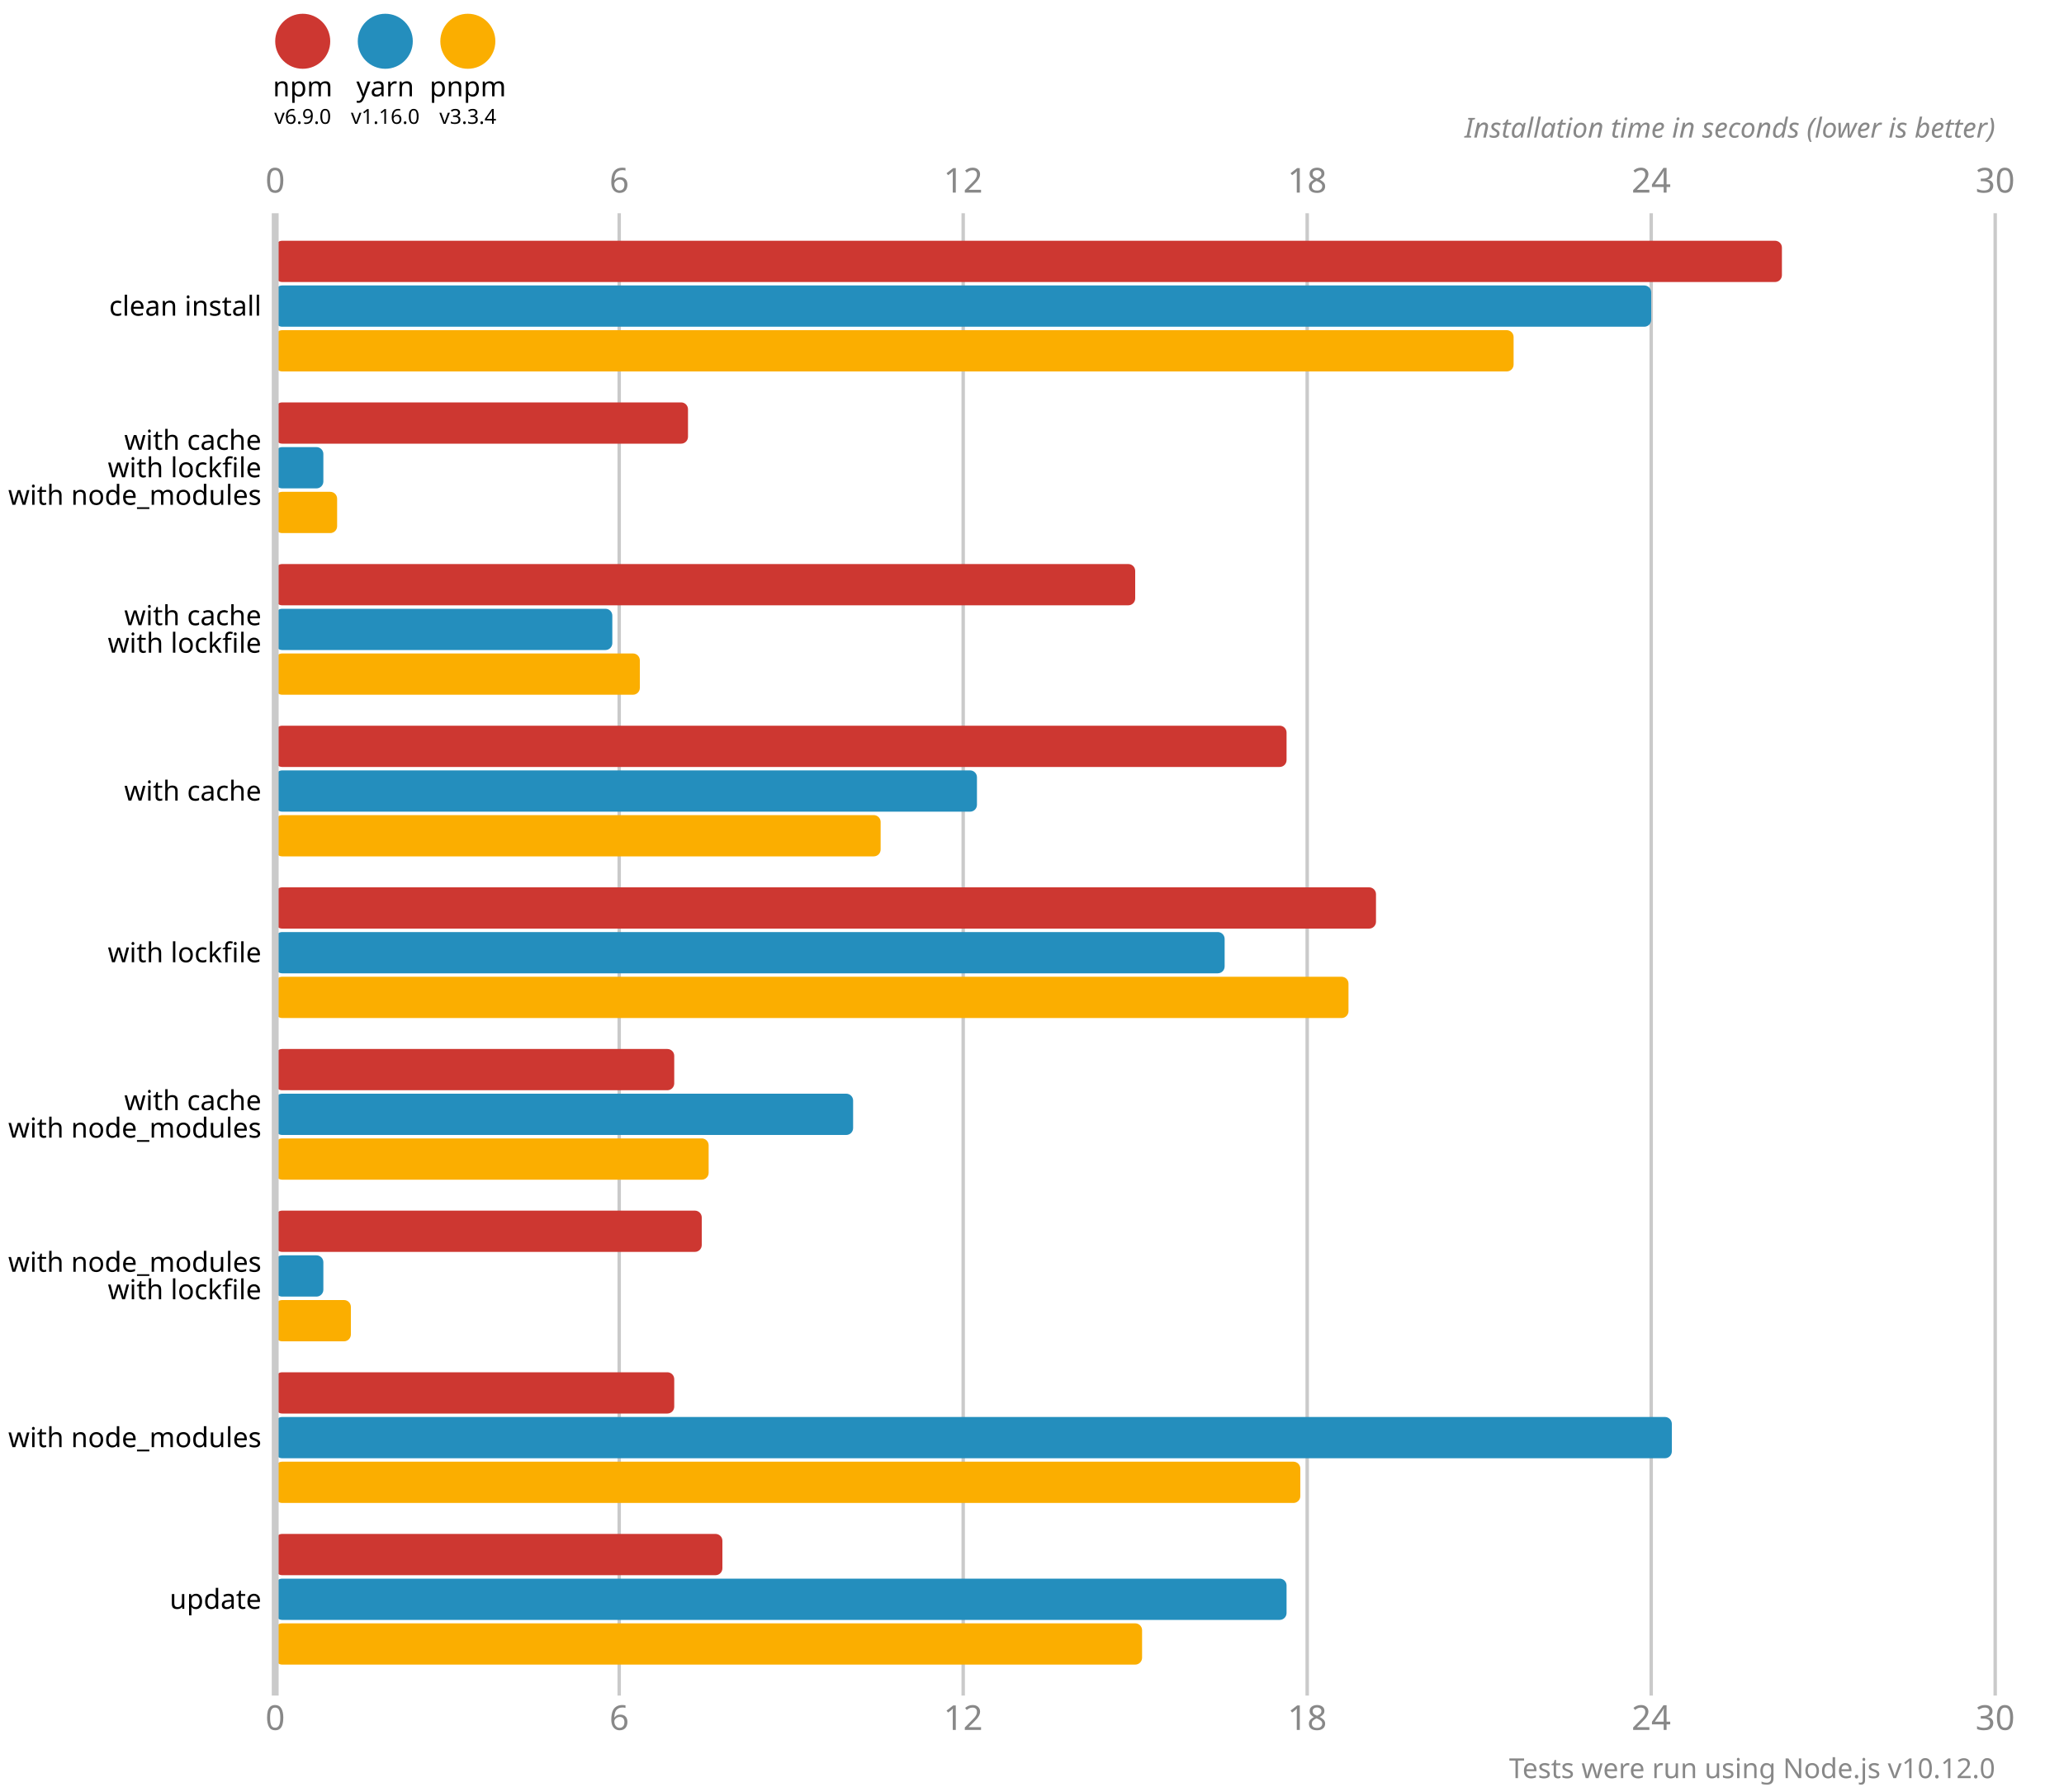
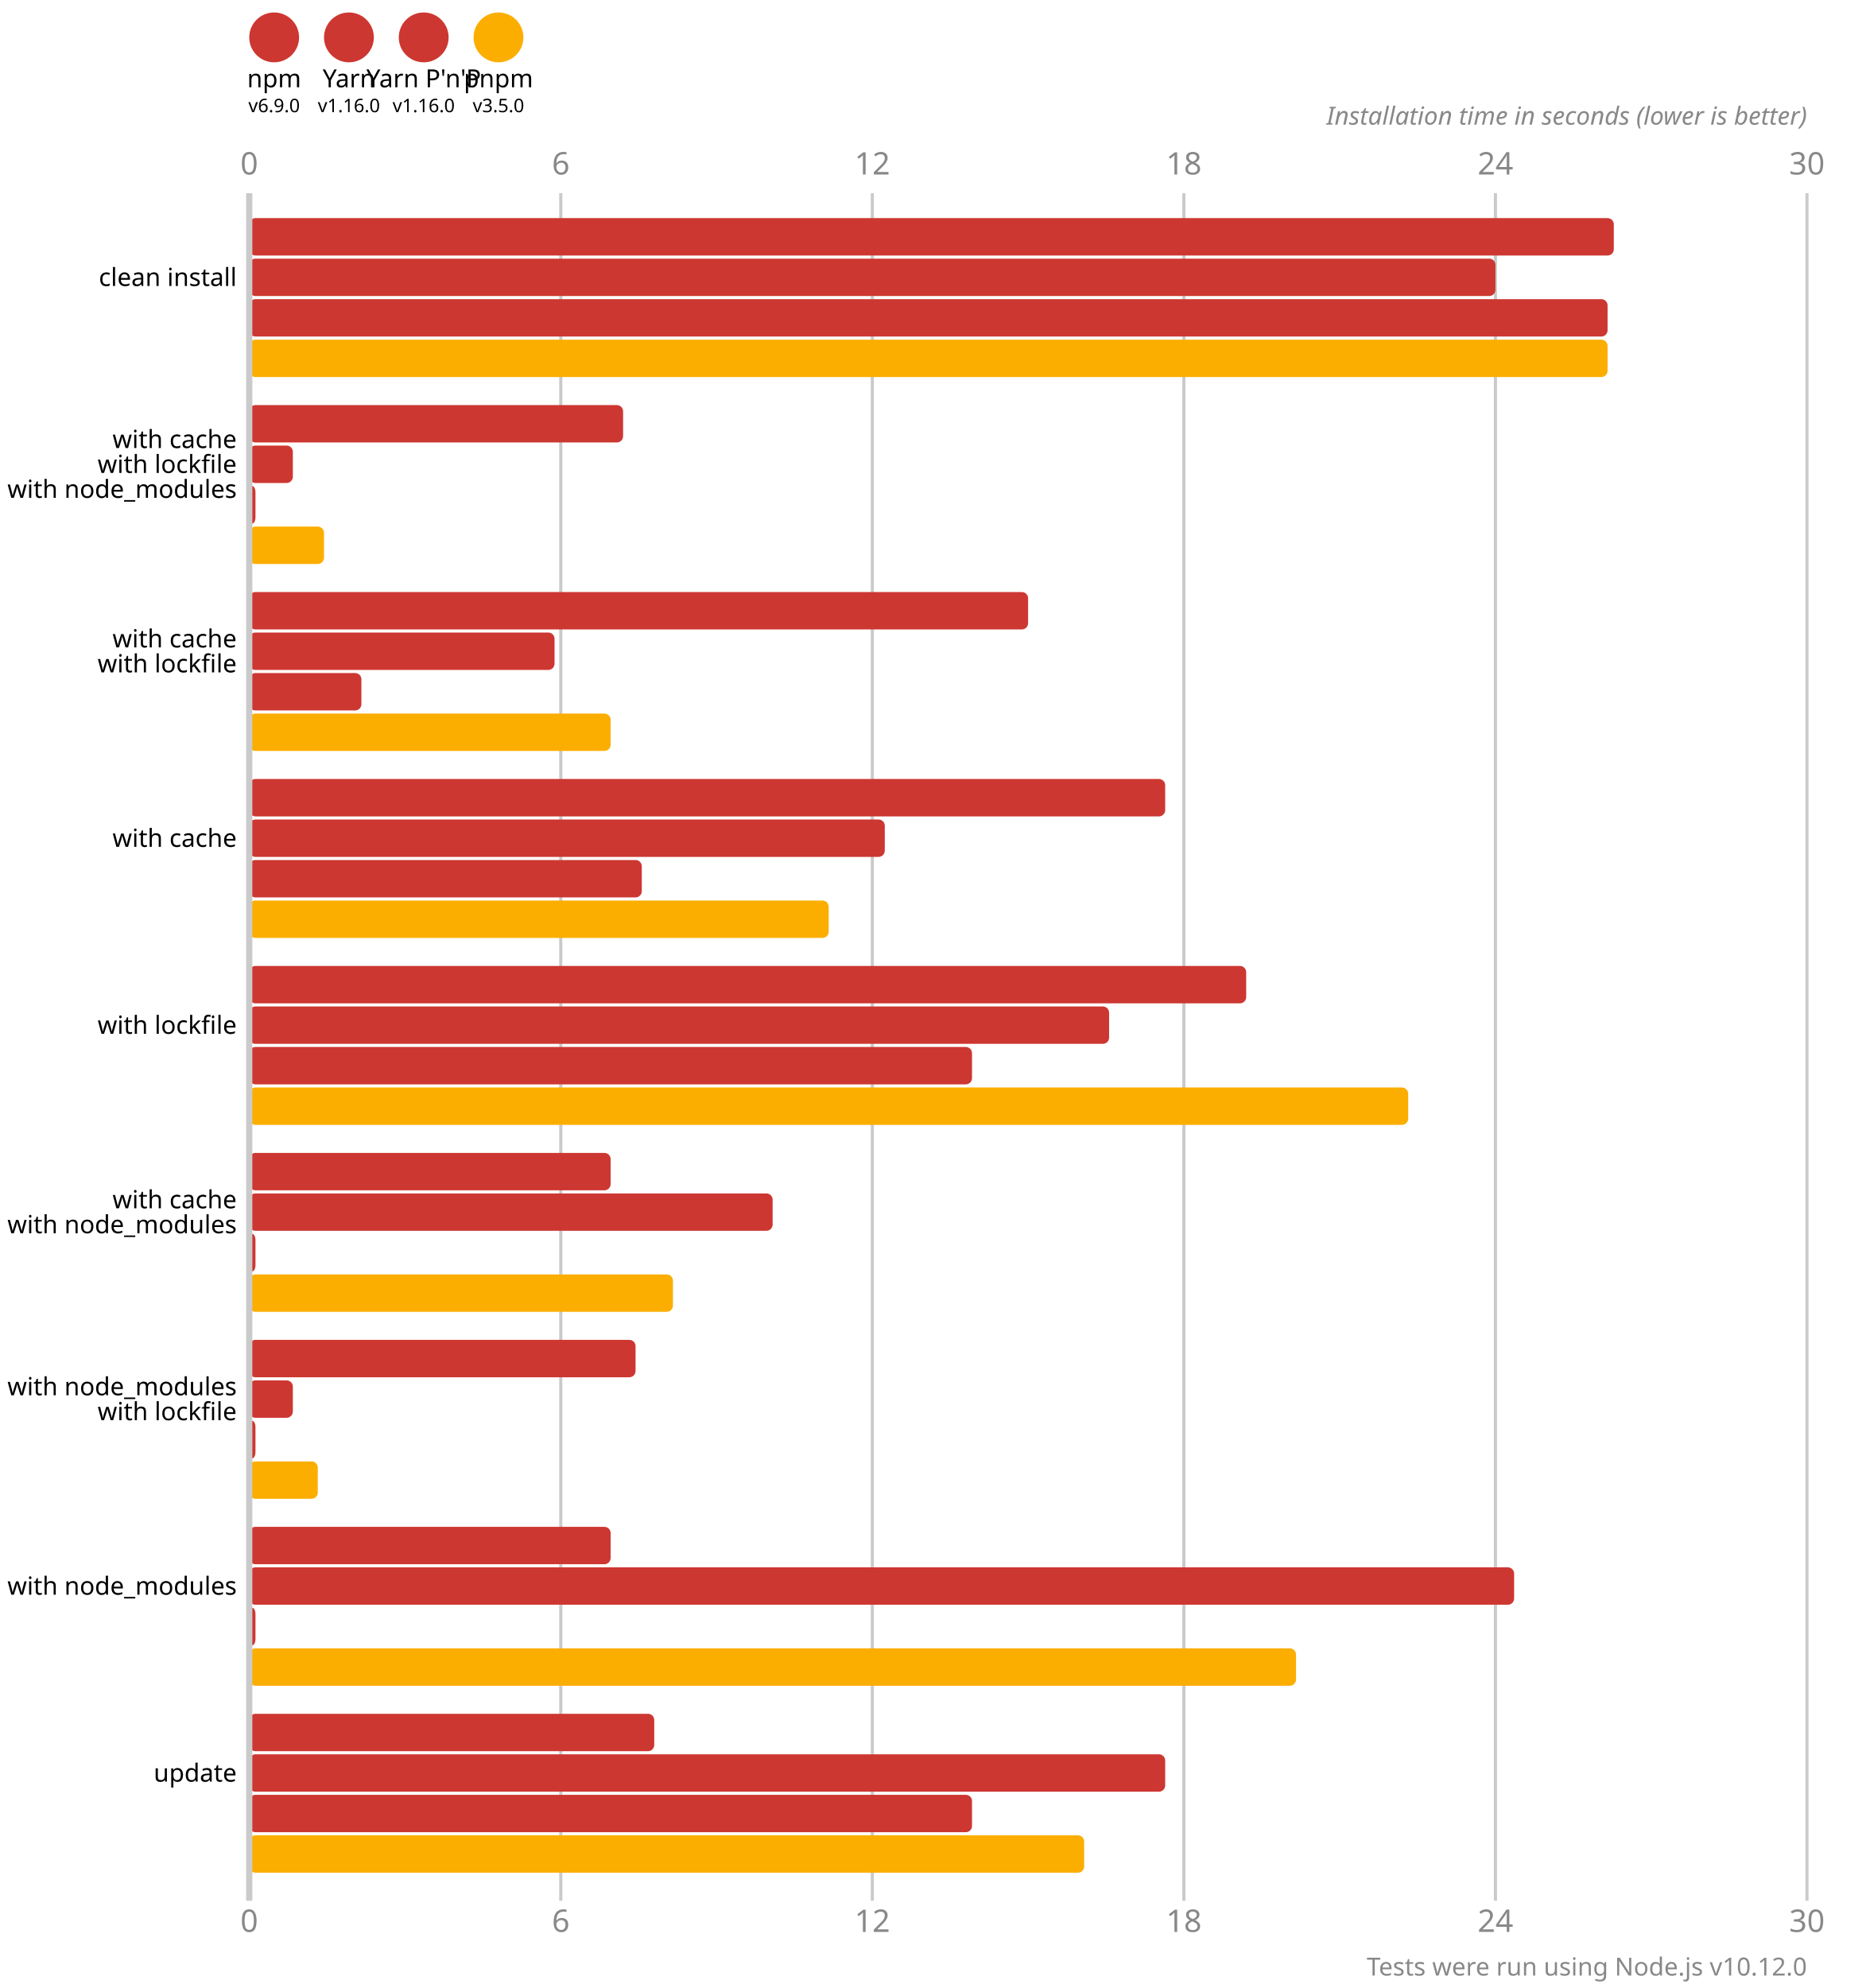
- <svg xmlns="http://www.w3.org/2000/svg" version="1.1" viewBox="0 0 300 260.5">
+ <svg xmlns="http://www.w3.org/2000/svg" version="1.1" viewBox="0 0 300 319">
  <style>
    .font { font-family: sans-serif; }
    .s3 { font-size: 3px; }
    .s4 { font-size: 4px; }
    .s5 { font-size: 5px; }
    .line { stroke: #cacaca; }
    .width { stroke-width: 0.5; }
    .text { fill: #888; }
  </style>
  <circle cx="44" cy="6" r="4" fill="#cd3731" />
  <text x="44" y="14" class="font s4" text-anchor="middle">npm</text>
  <text x="44" y="18" class="font s3" text-anchor="middle">v6.9.0</text>
-   <circle cx="56" cy="6" r="4" fill="#248ebd" />
-   <text x="56" y="14" class="font s4" text-anchor="middle">yarn</text>
+   <circle cx="56" cy="6" r="4" fill="#cd3731" />
+   <text x="56" y="14" class="font s4" text-anchor="middle">Yarn</text>
  <text x="56" y="18" class="font s3" text-anchor="middle">v1.16.0</text>
-   <circle cx="68" cy="6" r="4" fill="#fbae00" />
-   <text x="68" y="14" class="font s4" text-anchor="middle">pnpm</text>
-   <text x="68" y="18" class="font s3" text-anchor="middle">v3.3.4</text>
+   <circle cx="68" cy="6" r="4" fill="#cd3731" />
+   <text x="68" y="14" class="font s4" text-anchor="middle">Yarn P'n'P</text>
+   <text x="68" y="18" class="font s3" text-anchor="middle">v1.16.0</text>
+   <circle cx="80" cy="6" r="4" fill="#fbae00" />
+   <text x="80" y="14" class="font s4" text-anchor="middle">pnpm</text>
+   <text x="80" y="18" class="font s3" text-anchor="middle">v3.5.0</text>
  <text x="40" y="28" class="font s5 text" text-anchor="middle">0</text>
-   <text x="40" y="251.5" class="font s5 text" text-anchor="middle">0</text>
-   <line x1="90" y1="31" x2="90" y2="246.5" class="line width" />
+   <text x="40" y="310" class="font s5 text" text-anchor="middle">0</text>
+   <line x1="90" y1="31" x2="90" y2="305" class="line width" />
  <text x="90" y="28" class="font s5 text" text-anchor="middle">6</text>
-   <text x="90" y="251.5" class="font s5 text" text-anchor="middle">6</text>
-   <line x1="140" y1="31" x2="140" y2="246.5" class="line width" />
+   <text x="90" y="310" class="font s5 text" text-anchor="middle">6</text>
+   <line x1="140" y1="31" x2="140" y2="305" class="line width" />
  <text x="140" y="28" class="font s5 text" text-anchor="middle">12</text>
-   <text x="140" y="251.5" class="font s5 text" text-anchor="middle">12</text>
-   <line x1="190" y1="31" x2="190" y2="246.5" class="line width" />
+   <text x="140" y="310" class="font s5 text" text-anchor="middle">12</text>
+   <line x1="190" y1="31" x2="190" y2="305" class="line width" />
  <text x="190" y="28" class="font s5 text" text-anchor="middle">18</text>
-   <text x="190" y="251.5" class="font s5 text" text-anchor="middle">18</text>
-   <line x1="240" y1="31" x2="240" y2="246.5" class="line width" />
+   <text x="190" y="310" class="font s5 text" text-anchor="middle">18</text>
+   <line x1="240" y1="31" x2="240" y2="305" class="line width" />
  <text x="240" y="28" class="font s5 text" text-anchor="middle">24</text>
-   <text x="240" y="251.5" class="font s5 text" text-anchor="middle">24</text>
-   <line x1="290" y1="31" x2="290" y2="246.5" class="line width" />
+   <text x="240" y="310" class="font s5 text" text-anchor="middle">24</text>
+   <line x1="290" y1="31" x2="290" y2="305" class="line width" />
  <text x="290" y="28" class="font s5 text" text-anchor="middle">30</text>
-   <text x="290" y="251.5" class="font s5 text" text-anchor="middle">30</text>
+   <text x="290" y="310" class="font s5 text" text-anchor="middle">30</text>
  <text x="290" y="20" class="font s4 text" font-style="italic" text-anchor="end">Installation time in seconds (lower is better)</text>
  <rect x="40" y="35" width="219" height="6" fill="#cd3731" rx="1" ry="1" />
-   <rect x="40" y="41.5" width="200" height="6" fill="#248ebd" rx="1" ry="1" />
-   <rect x="40" y="48" width="180" height="6" fill="#fbae00" rx="1" ry="1" />
-   <rect x="40" y="58.5" width="60" height="6" fill="#cd3731" rx="1" ry="1" />
-   <rect x="40" y="65" width="7" height="6" fill="#248ebd" rx="1" ry="1" />
-   <rect x="40" y="71.5" width="9" height="6" fill="#fbae00" rx="1" ry="1" />
-   <rect x="40" y="82" width="125" height="6" fill="#cd3731" rx="1" ry="1" />
-   <rect x="40" y="88.5" width="49" height="6" fill="#248ebd" rx="1" ry="1" />
-   <rect x="40" y="95" width="53" height="6" fill="#fbae00" rx="1" ry="1" />
-   <rect x="40" y="105.5" width="147" height="6" fill="#cd3731" rx="1" ry="1" />
-   <rect x="40" y="112" width="102" height="6" fill="#248ebd" rx="1" ry="1" />
-   <rect x="40" y="118.5" width="88" height="6" fill="#fbae00" rx="1" ry="1" />
-   <rect x="40" y="129" width="160" height="6" fill="#cd3731" rx="1" ry="1" />
-   <rect x="40" y="135.5" width="138" height="6" fill="#248ebd" rx="1" ry="1" />
-   <rect x="40" y="142" width="156" height="6" fill="#fbae00" rx="1" ry="1" />
-   <rect x="40" y="152.5" width="58" height="6" fill="#cd3731" rx="1" ry="1" />
-   <rect x="40" y="159" width="84" height="6" fill="#248ebd" rx="1" ry="1" />
-   <rect x="40" y="165.5" width="63" height="6" fill="#fbae00" rx="1" ry="1" />
-   <rect x="40" y="176" width="62" height="6" fill="#cd3731" rx="1" ry="1" />
-   <rect x="40" y="182.5" width="7" height="6" fill="#248ebd" rx="1" ry="1" />
-   <rect x="40" y="189" width="11" height="6" fill="#fbae00" rx="1" ry="1" />
-   <rect x="40" y="199.5" width="58" height="6" fill="#cd3731" rx="1" ry="1" />
-   <rect x="40" y="206" width="203" height="6" fill="#248ebd" rx="1" ry="1" />
-   <rect x="40" y="212.5" width="149" height="6" fill="#fbae00" rx="1" ry="1" />
-   <rect x="40" y="223" width="65" height="6" fill="#cd3731" rx="1" ry="1" />
-   <rect x="40" y="229.5" width="147" height="6" fill="#248ebd" rx="1" ry="1" />
-   <rect x="40" y="236" width="126" height="6" fill="#fbae00" rx="1" ry="1" />
-   <line x1="40" y1="31" x2="40" y2="246.5" class="line" />
+   <rect x="40" y="41.5" width="200" height="6" fill="#cd3731" rx="1" ry="1" />
+   <rect x="40" y="48" width="218" height="6" fill="#cd3731" rx="1" ry="1" />
+   <rect x="40" y="54.5" width="218" height="6" fill="#fbae00" rx="1" ry="1" />
+   <rect x="40" y="65" width="60" height="6" fill="#cd3731" rx="1" ry="1" />
+   <rect x="40" y="71.5" width="7" height="6" fill="#cd3731" rx="1" ry="1" />
+   <rect x="40" y="78" width="1" height="6" fill="#cd3731" rx="1" ry="1" />
+   <rect x="40" y="84.5" width="12" height="6" fill="#fbae00" rx="1" ry="1" />
+   <rect x="40" y="95" width="125" height="6" fill="#cd3731" rx="1" ry="1" />
+   <rect x="40" y="101.5" width="49" height="6" fill="#cd3731" rx="1" ry="1" />
+   <rect x="40" y="108" width="18" height="6" fill="#cd3731" rx="1" ry="1" />
+   <rect x="40" y="114.5" width="58" height="6" fill="#fbae00" rx="1" ry="1" />
+   <rect x="40" y="125" width="147" height="6" fill="#cd3731" rx="1" ry="1" />
+   <rect x="40" y="131.5" width="102" height="6" fill="#cd3731" rx="1" ry="1" />
+   <rect x="40" y="138" width="63" height="6" fill="#cd3731" rx="1" ry="1" />
+   <rect x="40" y="144.5" width="93" height="6" fill="#fbae00" rx="1" ry="1" />
+   <rect x="40" y="155" width="160" height="6" fill="#cd3731" rx="1" ry="1" />
+   <rect x="40" y="161.5" width="138" height="6" fill="#cd3731" rx="1" ry="1" />
+   <rect x="40" y="168" width="116" height="6" fill="#cd3731" rx="1" ry="1" />
+   <rect x="40" y="174.5" width="186" height="6" fill="#fbae00" rx="1" ry="1" />
+   <rect x="40" y="185" width="58" height="6" fill="#cd3731" rx="1" ry="1" />
+   <rect x="40" y="191.5" width="84" height="6" fill="#cd3731" rx="1" ry="1" />
+   <rect x="40" y="198" width="1" height="6" fill="#cd3731" rx="1" ry="1" />
+   <rect x="40" y="204.5" width="68" height="6" fill="#fbae00" rx="1" ry="1" />
+   <rect x="40" y="215" width="62" height="6" fill="#cd3731" rx="1" ry="1" />
+   <rect x="40" y="221.5" width="7" height="6" fill="#cd3731" rx="1" ry="1" />
+   <rect x="40" y="228" width="1" height="6" fill="#cd3731" rx="1" ry="1" />
+   <rect x="40" y="234.5" width="11" height="6" fill="#fbae00" rx="1" ry="1" />
+   <rect x="40" y="245" width="58" height="6" fill="#cd3731" rx="1" ry="1" />
+   <rect x="40" y="251.5" width="203" height="6" fill="#cd3731" rx="1" ry="1" />
+   <rect x="40" y="258" width="1" height="6" fill="#cd3731" rx="1" ry="1" />
+   <rect x="40" y="264.5" width="168" height="6" fill="#fbae00" rx="1" ry="1" />
+   <rect x="40" y="275" width="65" height="6" fill="#cd3731" rx="1" ry="1" />
+   <rect x="40" y="281.5" width="147" height="6" fill="#cd3731" rx="1" ry="1" />
+   <rect x="40" y="288" width="116" height="6" fill="#cd3731" rx="1" ry="1" />
+   <rect x="40" y="294.5" width="134" height="6" fill="#fbae00" rx="1" ry="1" />
+   <line x1="40" y1="31" x2="40" y2="305" class="line" />
  <text x="38" y="44.5" class="font s4" dominant-baseline="middle" text-anchor="end">clean install</text>
-   <text x="38" y="64" class="font s4" dominant-baseline="middle" text-anchor="end">with cache</text>
-   <text x="38" y="68" class="font s4" dominant-baseline="middle" text-anchor="end">with lockfile</text>
-   <text x="38" y="72" class="font s4" dominant-baseline="middle" text-anchor="end">with node_modules</text>
-   <text x="38" y="89.5" class="font s4" dominant-baseline="middle" text-anchor="end">with cache</text>
-   <text x="38" y="93.5" class="font s4" dominant-baseline="middle" text-anchor="end">with lockfile</text>
-   <text x="38" y="115" class="font s4" dominant-baseline="middle" text-anchor="end">with cache</text>
-   <text x="38" y="138.5" class="font s4" dominant-baseline="middle" text-anchor="end">with lockfile</text>
-   <text x="38" y="160" class="font s4" dominant-baseline="middle" text-anchor="end">with cache</text>
-   <text x="38" y="164" class="font s4" dominant-baseline="middle" text-anchor="end">with node_modules</text>
-   <text x="38" y="183.5" class="font s4" dominant-baseline="middle" text-anchor="end">with node_modules</text>
-   <text x="38" y="187.5" class="font s4" dominant-baseline="middle" text-anchor="end">with lockfile</text>
-   <text x="38" y="209" class="font s4" dominant-baseline="middle" text-anchor="end">with node_modules</text>
-   <text x="38" y="232.5" class="font s4" dominant-baseline="middle" text-anchor="end">update</text>
-   <text x="290" y="258.5" class="font s4 text" text-anchor="end">Tests were run using Node.js v10.12.0</text>
+   <text x="38" y="70.5" class="font s4" dominant-baseline="middle" text-anchor="end">with cache</text>
+   <text x="38" y="74.5" class="font s4" dominant-baseline="middle" text-anchor="end">with lockfile</text>
+   <text x="38" y="78.5" class="font s4" dominant-baseline="middle" text-anchor="end">with node_modules</text>
+   <text x="38" y="102.5" class="font s4" dominant-baseline="middle" text-anchor="end">with cache</text>
+   <text x="38" y="106.5" class="font s4" dominant-baseline="middle" text-anchor="end">with lockfile</text>
+   <text x="38" y="134.5" class="font s4" dominant-baseline="middle" text-anchor="end">with cache</text>
+   <text x="38" y="164.5" class="font s4" dominant-baseline="middle" text-anchor="end">with lockfile</text>
+   <text x="38" y="192.5" class="font s4" dominant-baseline="middle" text-anchor="end">with cache</text>
+   <text x="38" y="196.5" class="font s4" dominant-baseline="middle" text-anchor="end">with node_modules</text>
+   <text x="38" y="222.5" class="font s4" dominant-baseline="middle" text-anchor="end">with node_modules</text>
+   <text x="38" y="226.5" class="font s4" dominant-baseline="middle" text-anchor="end">with lockfile</text>
+   <text x="38" y="254.5" class="font s4" dominant-baseline="middle" text-anchor="end">with node_modules</text>
+   <text x="38" y="284.5" class="font s4" dominant-baseline="middle" text-anchor="end">update</text>
+   <text x="290" y="317" class="font s4 text" text-anchor="end">Tests were run using Node.js v10.12.0</text>
</svg>
